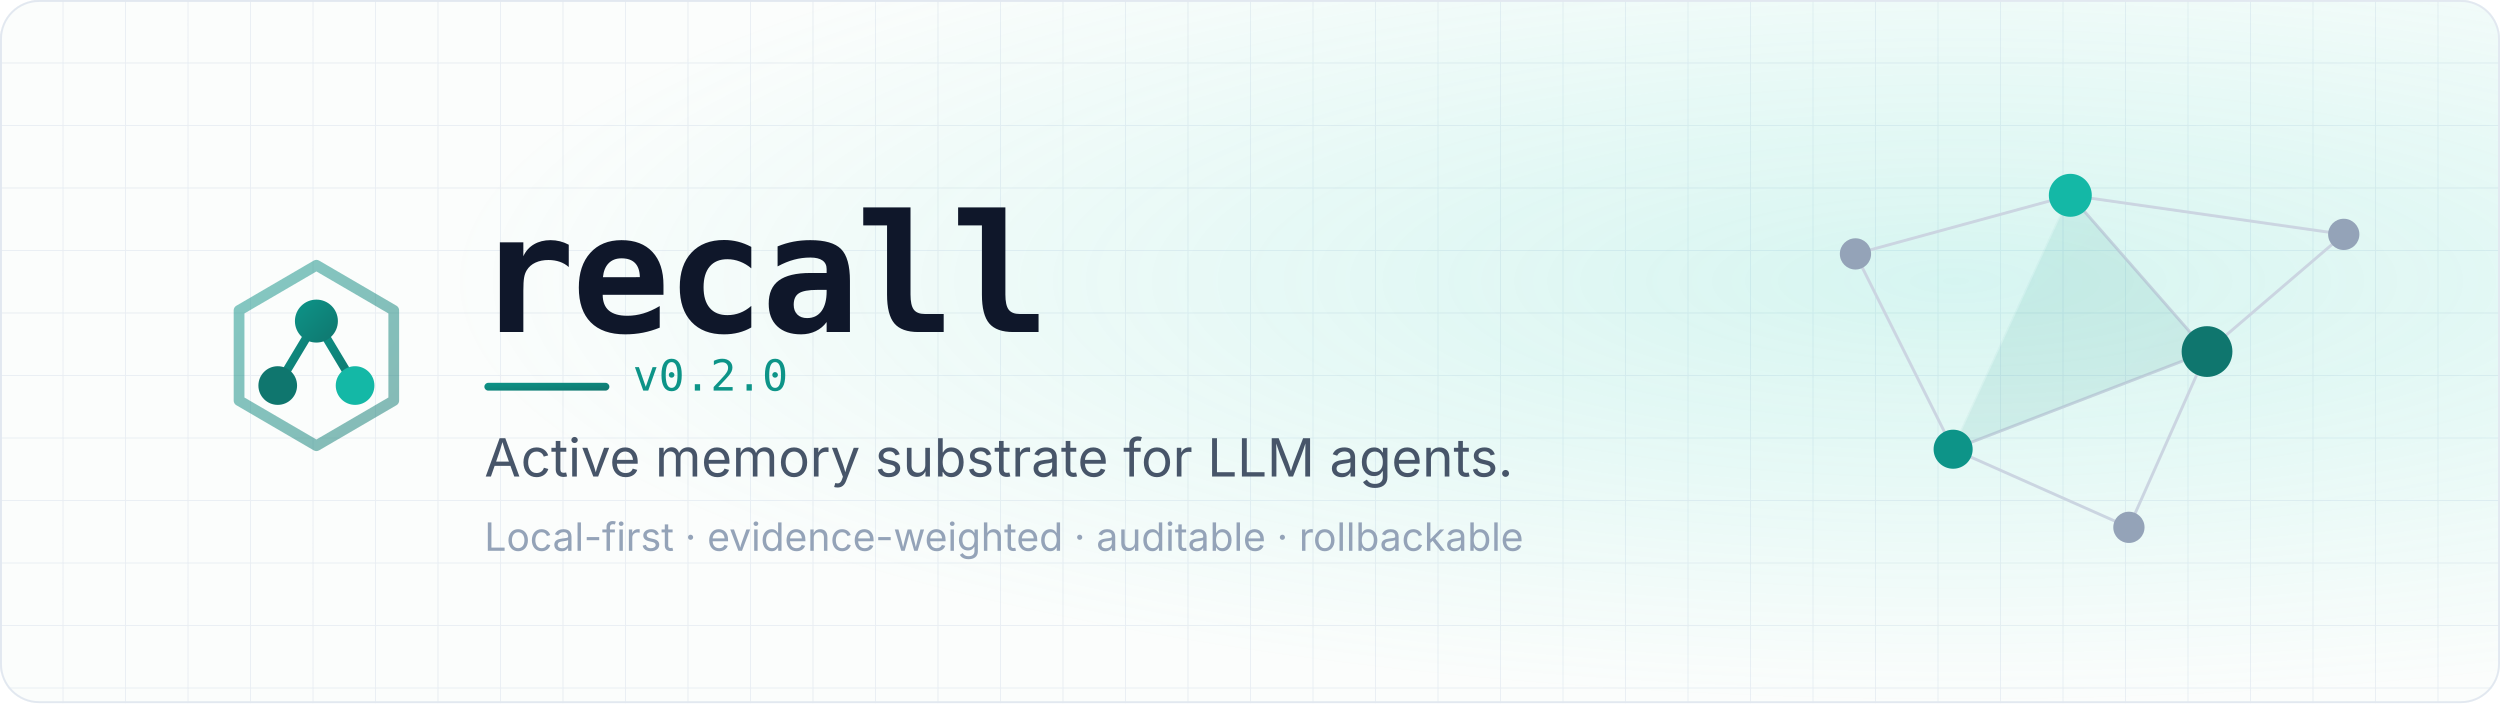
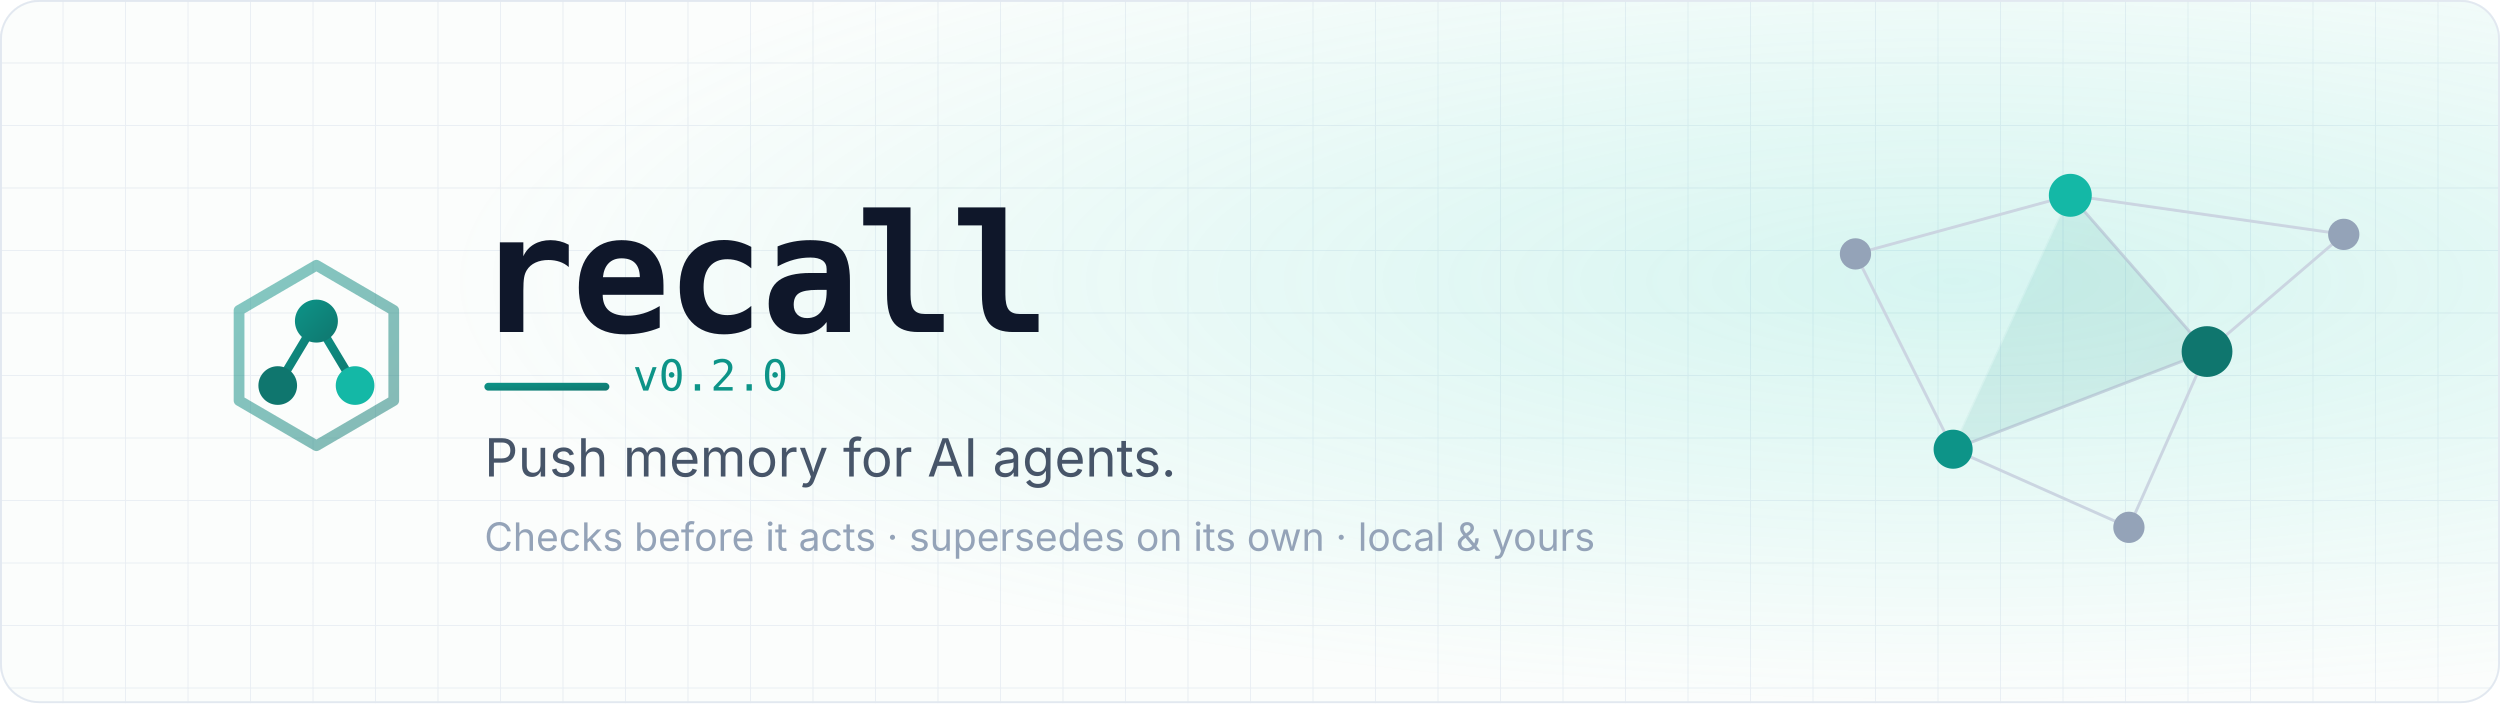
- <svg xmlns="http://www.w3.org/2000/svg" width="1280" height="360" viewBox="0 0 1280 360" fill="none" role="img" aria-label="Recall — active memory substrate for LLM agents">
+ <svg xmlns="http://www.w3.org/2000/svg" width="1280" height="360" viewBox="0 0 1280 360" fill="none" role="img" aria-label="Recall — push memory for AI agents">
  <defs>
    <linearGradient id="bl-accent" x1="0" y1="0" x2="1" y2="1">
      <stop offset="0" stop-color="#0d9488" />
      <stop offset="1" stop-color="#0f766e" />
    </linearGradient>
    <radialGradient id="bl-glow" cx="0.78" cy="0.4" r="0.6">
      <stop offset="0" stop-color="#2dd4bf" stop-opacity="0.18" />
      <stop offset="1" stop-color="#2dd4bf" stop-opacity="0" />
    </radialGradient>
    <pattern id="bl-grid" width="32" height="32" patternUnits="userSpaceOnUse">
      <path d="M32 0H0V32" fill="none" stroke="#e2e8f0" stroke-width="1" />
    </pattern>
  </defs>
  <rect width="1280" height="360" rx="20" fill="#fbfdfc" />
  <rect width="1280" height="360" rx="20" fill="url(#bl-grid)" opacity="0.7" />
  <rect width="1280" height="360" rx="20" fill="url(#bl-glow)" />
  <rect x="0.5" y="0.5" width="1279" height="359" rx="19.5" fill="none" stroke="#e2e8f0" />
  <g transform="translate(96, 116) scale(1.1)">
    <path d="M60 18 L96 39 V81 L60 102 L24 81 V39 Z" fill="none" stroke="url(#bl-accent)" stroke-width="5" stroke-linejoin="round" opacity="0.5" />
    <g stroke="url(#bl-accent)" stroke-width="4" stroke-linecap="round">
      <line x1="60" y1="44" x2="42" y2="74" />
      <line x1="60" y1="44" x2="78" y2="74" />
      <line x1="42" y1="74" x2="78" y2="74" />
    </g>
    <circle cx="60" cy="44" r="10" fill="url(#bl-accent)" />
    <circle cx="42" cy="74" r="9" fill="#0f766e" />
    <circle cx="78" cy="74" r="9" fill="#14b8a6" />
  </g>
  <text x="244" y="170" font-family="ui-monospace, 'SF Mono', 'JetBrains Mono', Menlo, monospace" font-size="84" font-weight="700" letter-spacing="-2" fill="#0f172a">recall</text>
  <rect x="248" y="196" width="64" height="4" rx="2" fill="url(#bl-accent)" />
  <text x="324" y="200" font-family="ui-monospace, 'SF Mono', Menlo, monospace" font-size="22" font-weight="500" fill="#0d9488">v0.2.0</text>
-   <text x="248" y="244" font-family="-apple-system, 'Segoe UI', Inter, system-ui, sans-serif" font-size="27" font-weight="400" fill="#475569">Active memory substrate for LLM agents.</text>
-   <text x="248" y="282" font-family="-apple-system, 'Segoe UI', Inter, system-ui, sans-serif" font-size="20" font-weight="400" fill="#94a3b8">Local-first · evidence-weighted · auditable · rollbackable</text>
+   <text x="248" y="244" font-family="-apple-system, 'Segoe UI', Inter, system-ui, sans-serif" font-size="27" font-weight="400" fill="#475569">Push memory for AI agents.</text>
+   <text x="248" y="282" font-family="-apple-system, 'Segoe UI', Inter, system-ui, sans-serif" font-size="20" font-weight="400" fill="#94a3b8">Checks before it acts · supersedes on its own · local &amp; yours</text>
  <g transform="translate(880, 60)">
    <g stroke="#cbd5e1" stroke-width="1.5">
      <line x1="70" y1="70" x2="180" y2="40" />
      <line x1="70" y1="70" x2="120" y2="170" />
      <line x1="180" y1="40" x2="250" y2="120" />
      <line x1="120" y1="170" x2="250" y2="120" />
      <line x1="250" y1="120" x2="320" y2="60" />
      <line x1="180" y1="40" x2="320" y2="60" />
      <line x1="120" y1="170" x2="210" y2="210" />
      <line x1="250" y1="120" x2="210" y2="210" />
    </g>
    <path d="M180 40 L250 120 L120 170 Z" fill="url(#bl-accent)" opacity="0.10" stroke="url(#bl-accent)" stroke-width="1.5" stroke-opacity="0.45" stroke-linejoin="round" />
    <g>
      <circle cx="70" cy="70" r="8" fill="#94a3b8" />
      <circle cx="180" cy="40" r="11" fill="#14b8a6" />
      <circle cx="120" cy="170" r="10" fill="#0d9488" />
      <circle cx="250" cy="120" r="13" fill="#0f766e" />
      <circle cx="320" cy="60" r="8" fill="#94a3b8" />
      <circle cx="210" cy="210" r="8" fill="#94a3b8" />
    </g>
  </g>
</svg>
